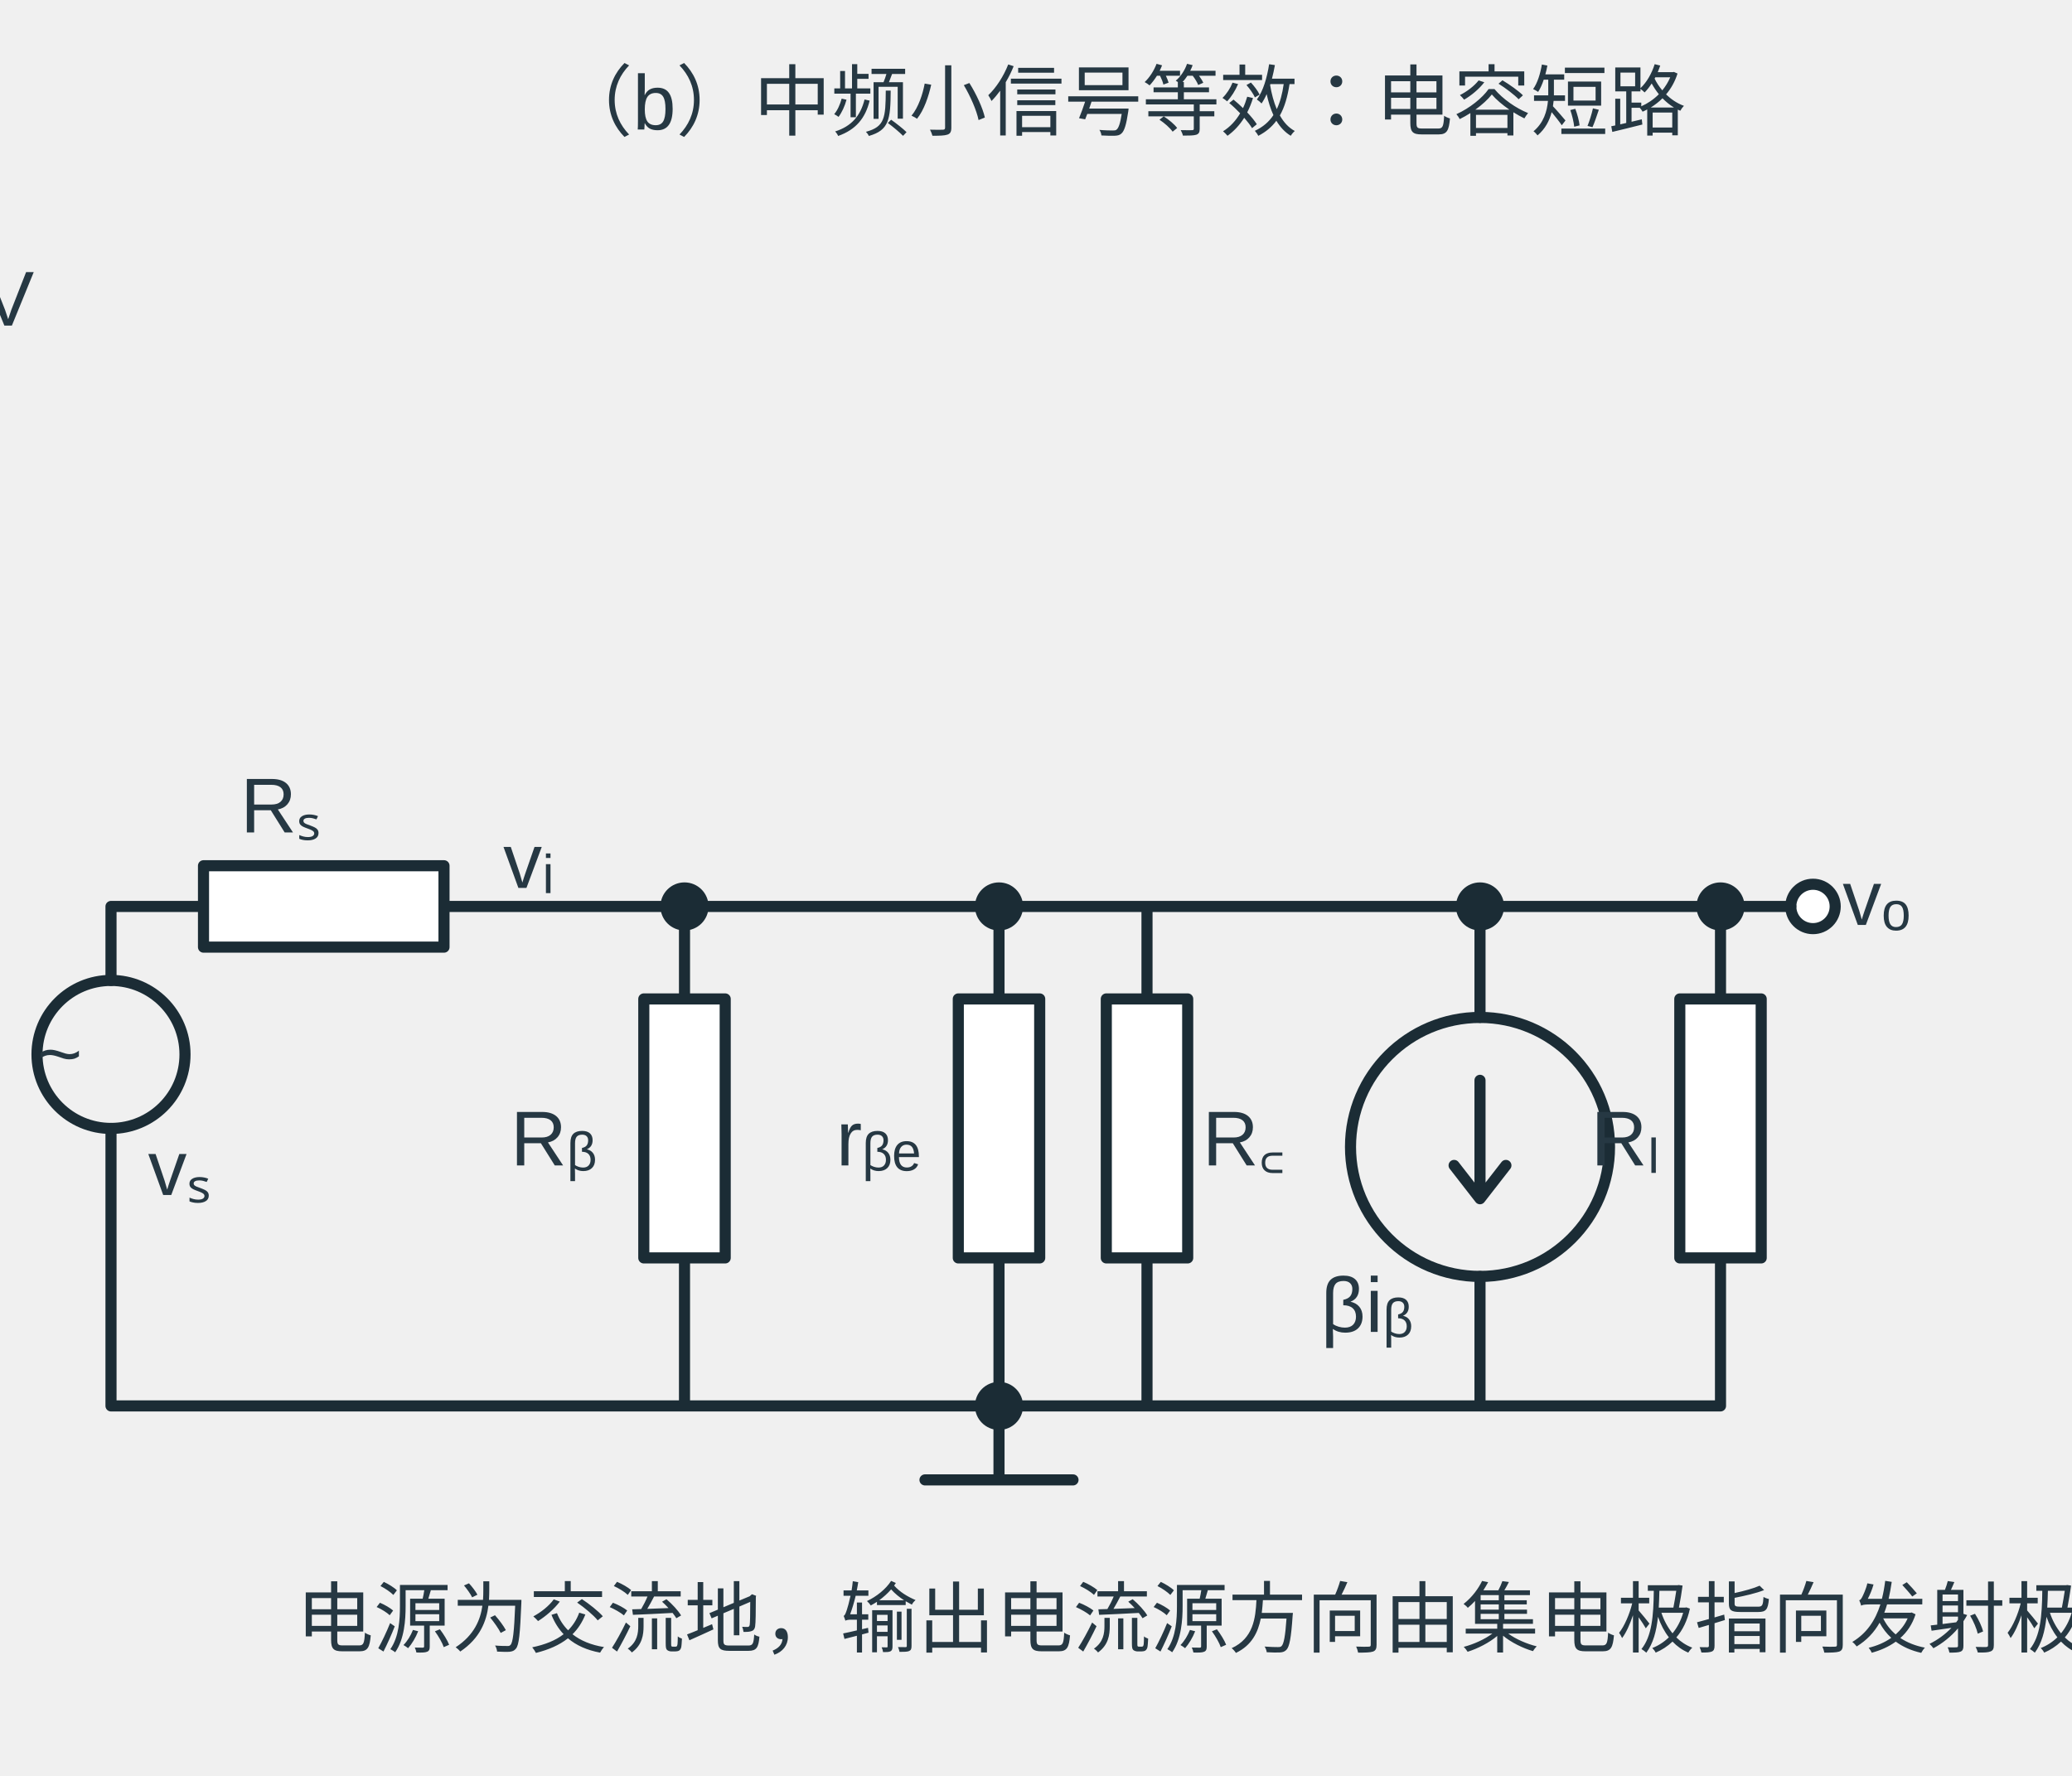
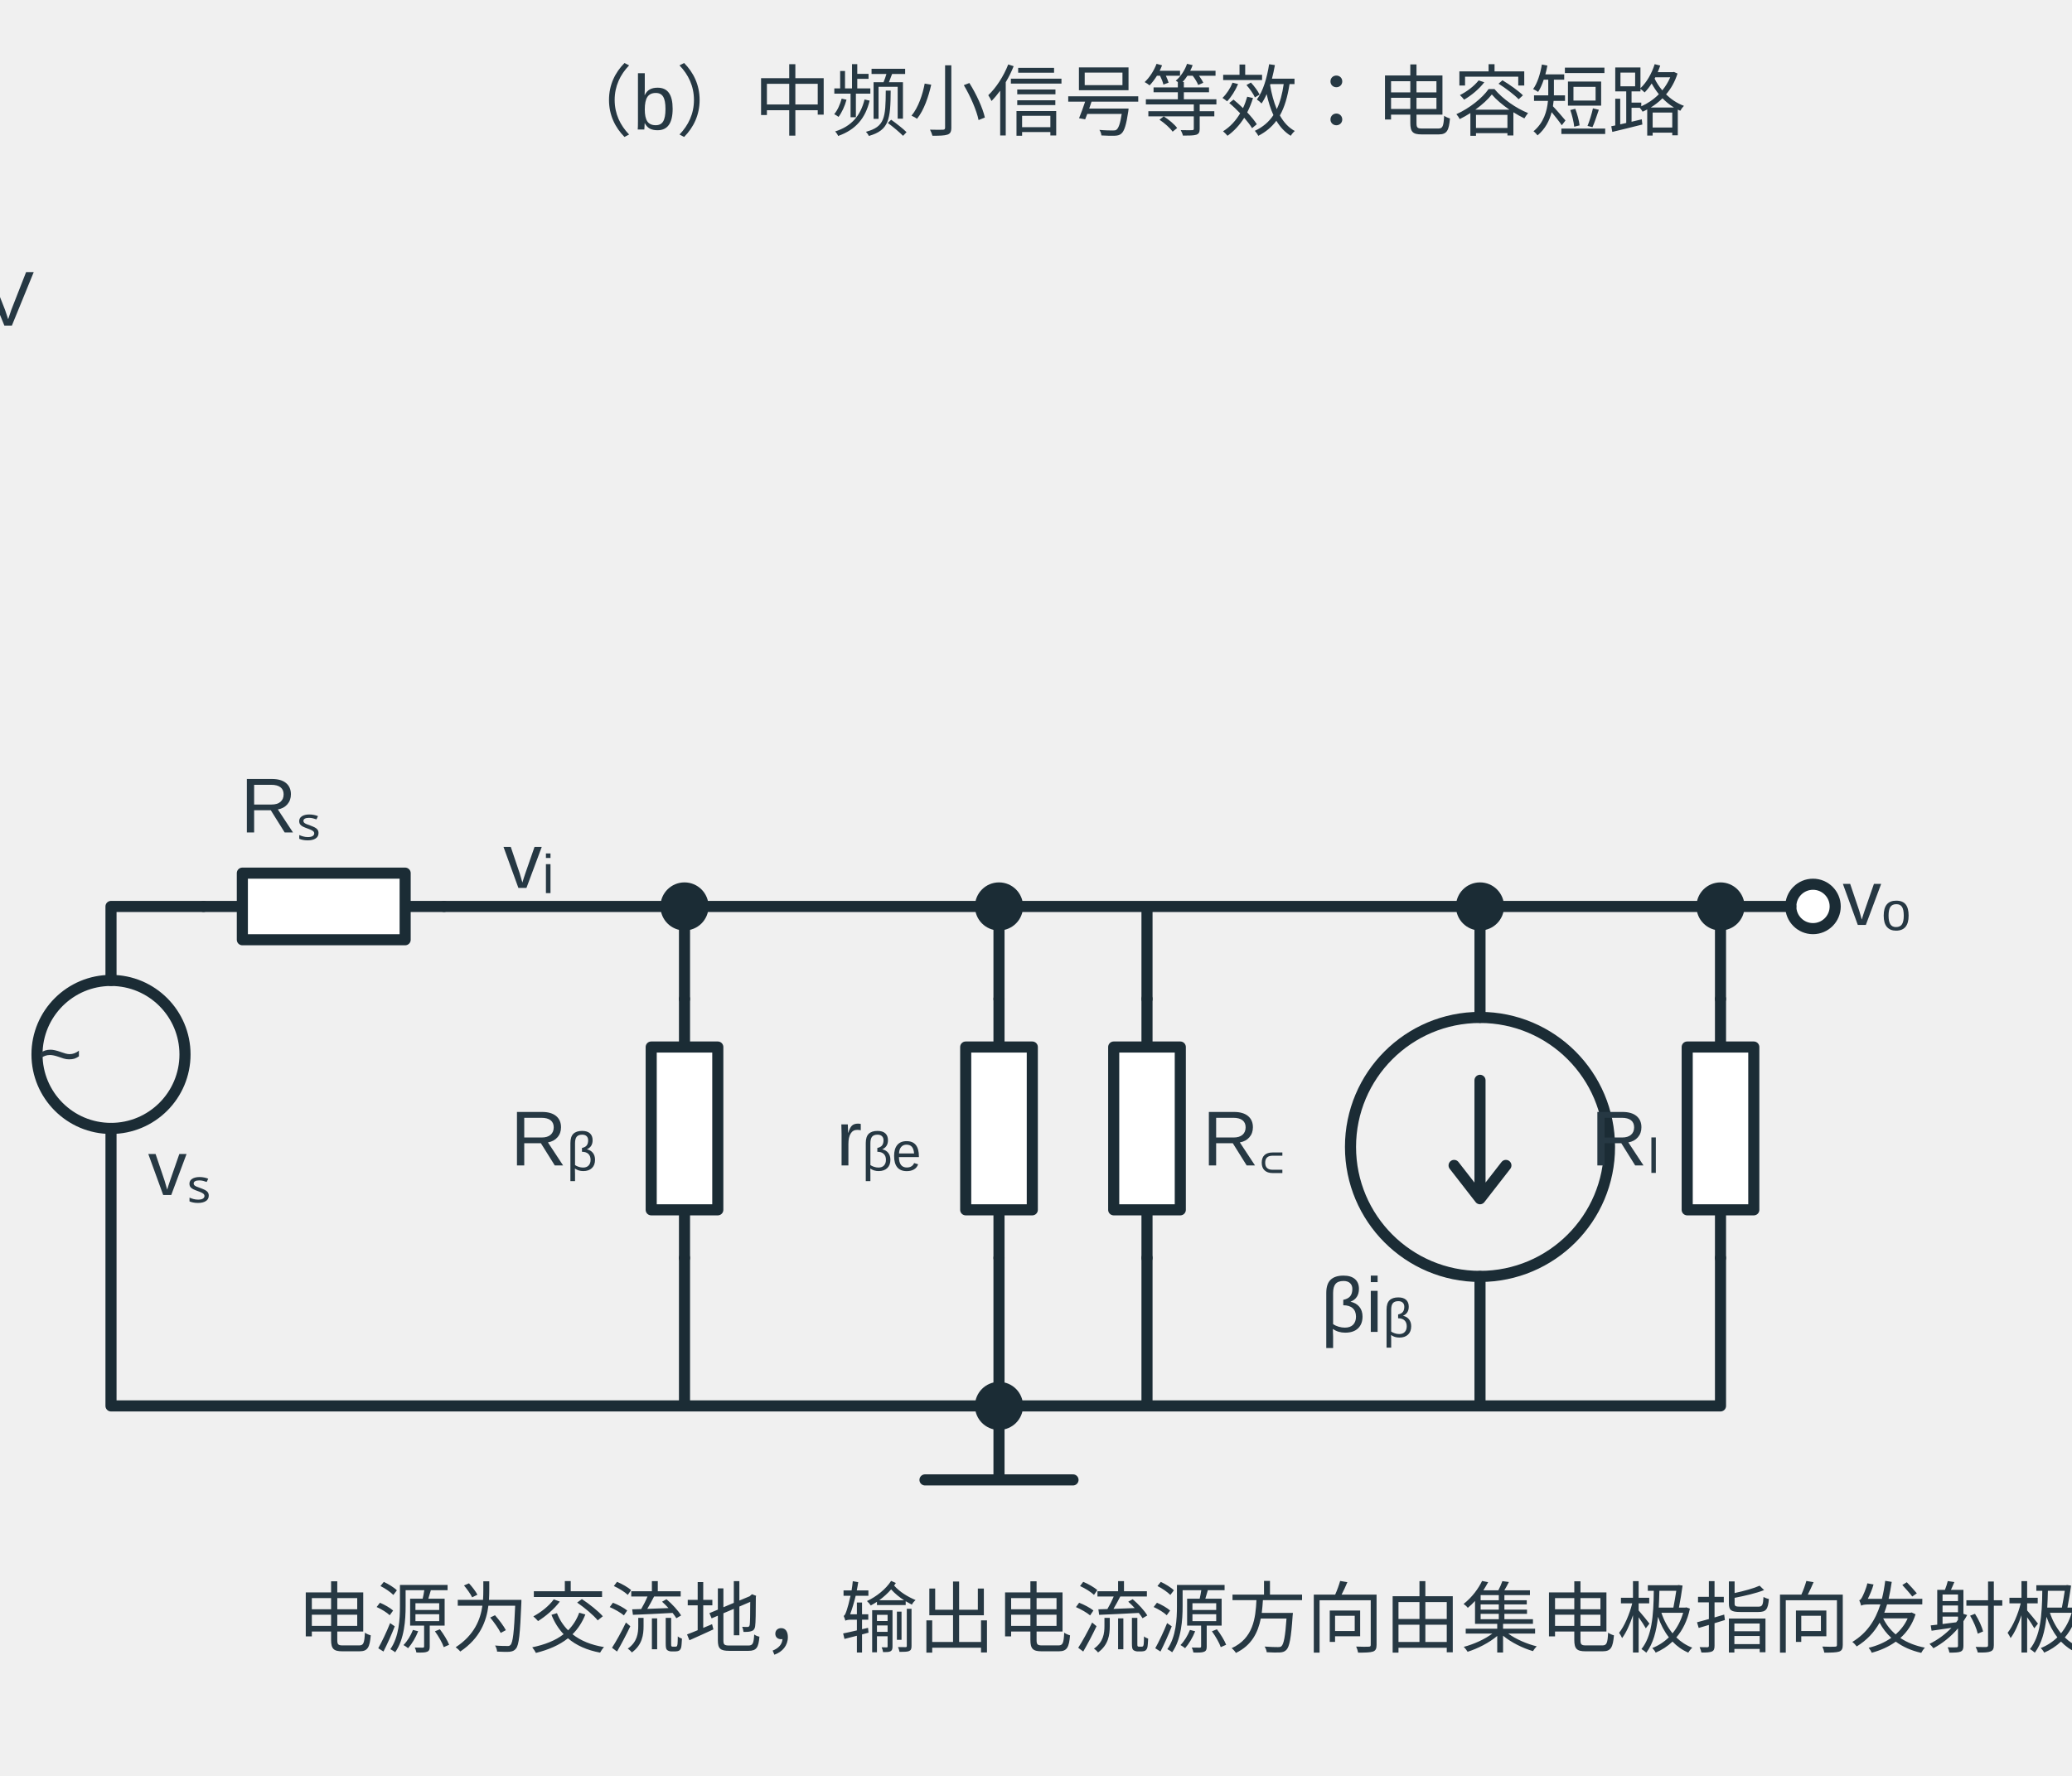
<svg xmlns="http://www.w3.org/2000/svg" viewBox="480 0 560 480" role="img" aria-labelledby="t">
  <g fill="none" stroke="#1b2c35" stroke-width="3" stroke-linejoin="round" stroke-linecap="round">
    <path d="M100 80H420 M100 80V125 M100 195V250H220 M300 80V125 M300 195V205 M300 205H265 M220 215V285 M220 230L265 205 M220 270L265 305V380 M265 380V400 M245 400H285" />
-     <rect x="89" y="125" width="22" height="70" fill="white" />
-     <rect x="289" y="125" width="22" height="70" fill="white" />
+     <path d="M100 125V138 M100 182V195" />
+     <rect x="91" y="138" width="18" height="44" fill="white" />
+     <path d="M300 125V138 M300 182V195" />
+     <rect x="291" y="138" width="18" height="44" fill="white" />
    <circle cx="300" cy="205" r="5" fill="#1b2c35" />
    <path d="M252 289l13 16 -21 -6z" fill="#1b2c35" />
    <path d="M510 265V245H535 M600 245H665 M665 245H750 M750 245H880 M880 245H945 M510 305V380H945 M665 245V270 M665 340V380 M750 245V270 M750 340V380 M880 245V275 M880 345V380 M945 245V270 M945 340V380 M790 245V270 M790 340V380 M750 380V400 M730 400H770" />
    <circle cx="510" cy="285" r="20" />
-     <rect x="535" y="234" width="65" height="22" fill="white" />
-     <rect x="654" y="270" width="22" height="70" fill="white" />
-     <rect x="739" y="270" width="22" height="70" fill="white" />
-     <rect x="934" y="270" width="22" height="70" fill="white" />
-     <rect x="779" y="270" width="22" height="70" fill="white" />
+     <path d="M535 245H545.5 M589.5 245H600" />
+     <rect x="545.5" y="236" width="44" height="18" fill="white" />
+     <path d="M665 270V283 M665 327V340" />
+     <rect x="656" y="283" width="18" height="44" fill="white" />
+     <path d="M750 270V283 M750 327V340" />
+     <rect x="741" y="283" width="18" height="44" fill="white" />
+     <path d="M945 270V283 M945 327V340" />
+     <rect x="936" y="283" width="18" height="44" fill="white" />
+     <path d="M790 270V283 M790 327V340" />
+     <rect x="781" y="283" width="18" height="44" fill="white" />
    <circle cx="880" cy="310" r="35" />
    <path d="M880 292v30 M873 315l7 9 7 -9" />
    <circle cx="665" cy="245" r="5" fill="#1b2c35" />
    <circle cx="750" cy="245" r="5" fill="#1b2c35" />
    <circle cx="880" cy="245" r="5" fill="#1b2c35" />
    <circle cx="945" cy="245" r="5" fill="#1b2c35" />
    <circle cx="750" cy="380" r="5" fill="#1b2c35" />
    <circle cx="970" cy="245" r="6" fill="white" />
    <path d="M945 245H964" />
  </g>
  <g font-family="Arial, Microsoft YaHei, sans-serif" fill="#263843" font-size="21">
    <text x="180" y="35">（a）直流通路：电容开路</text>
    <text x="630" y="35">（b）中频小信号等效：电容短路</text>
    <text x="425" y="88">＋12 V</text>
    <text x="45" y="165">Rᵦ</text>
    <text x="310" y="165">R꜀</text>
    <text x="184" y="254">B</text>
    <text x="270" y="199">C</text>
    <text x="272" y="305">E</text>
    <text x="100" y="445">输入源和负载被耦合电容隔开</text>
    <text x="490" y="292">~</text>
    <text x="520" y="323">vₛ</text>
    <text x="545" y="225">Rₛ</text>
    <text x="616" y="240">vᵢ</text>
    <text x="618" y="315">Rᵦ</text>
    <text x="706" y="315">rᵦₑ</text>
    <text x="805" y="315">R꜀</text>
    <text x="837" y="360">βiᵦ</text>
    <text x="910" y="315">Rₗ</text>
    <text x="978" y="250">vₒ</text>
    <text x="560" y="445">电源为交流地，输出电流源方向由集电极指向发射极</text>
  </g>
</svg>
